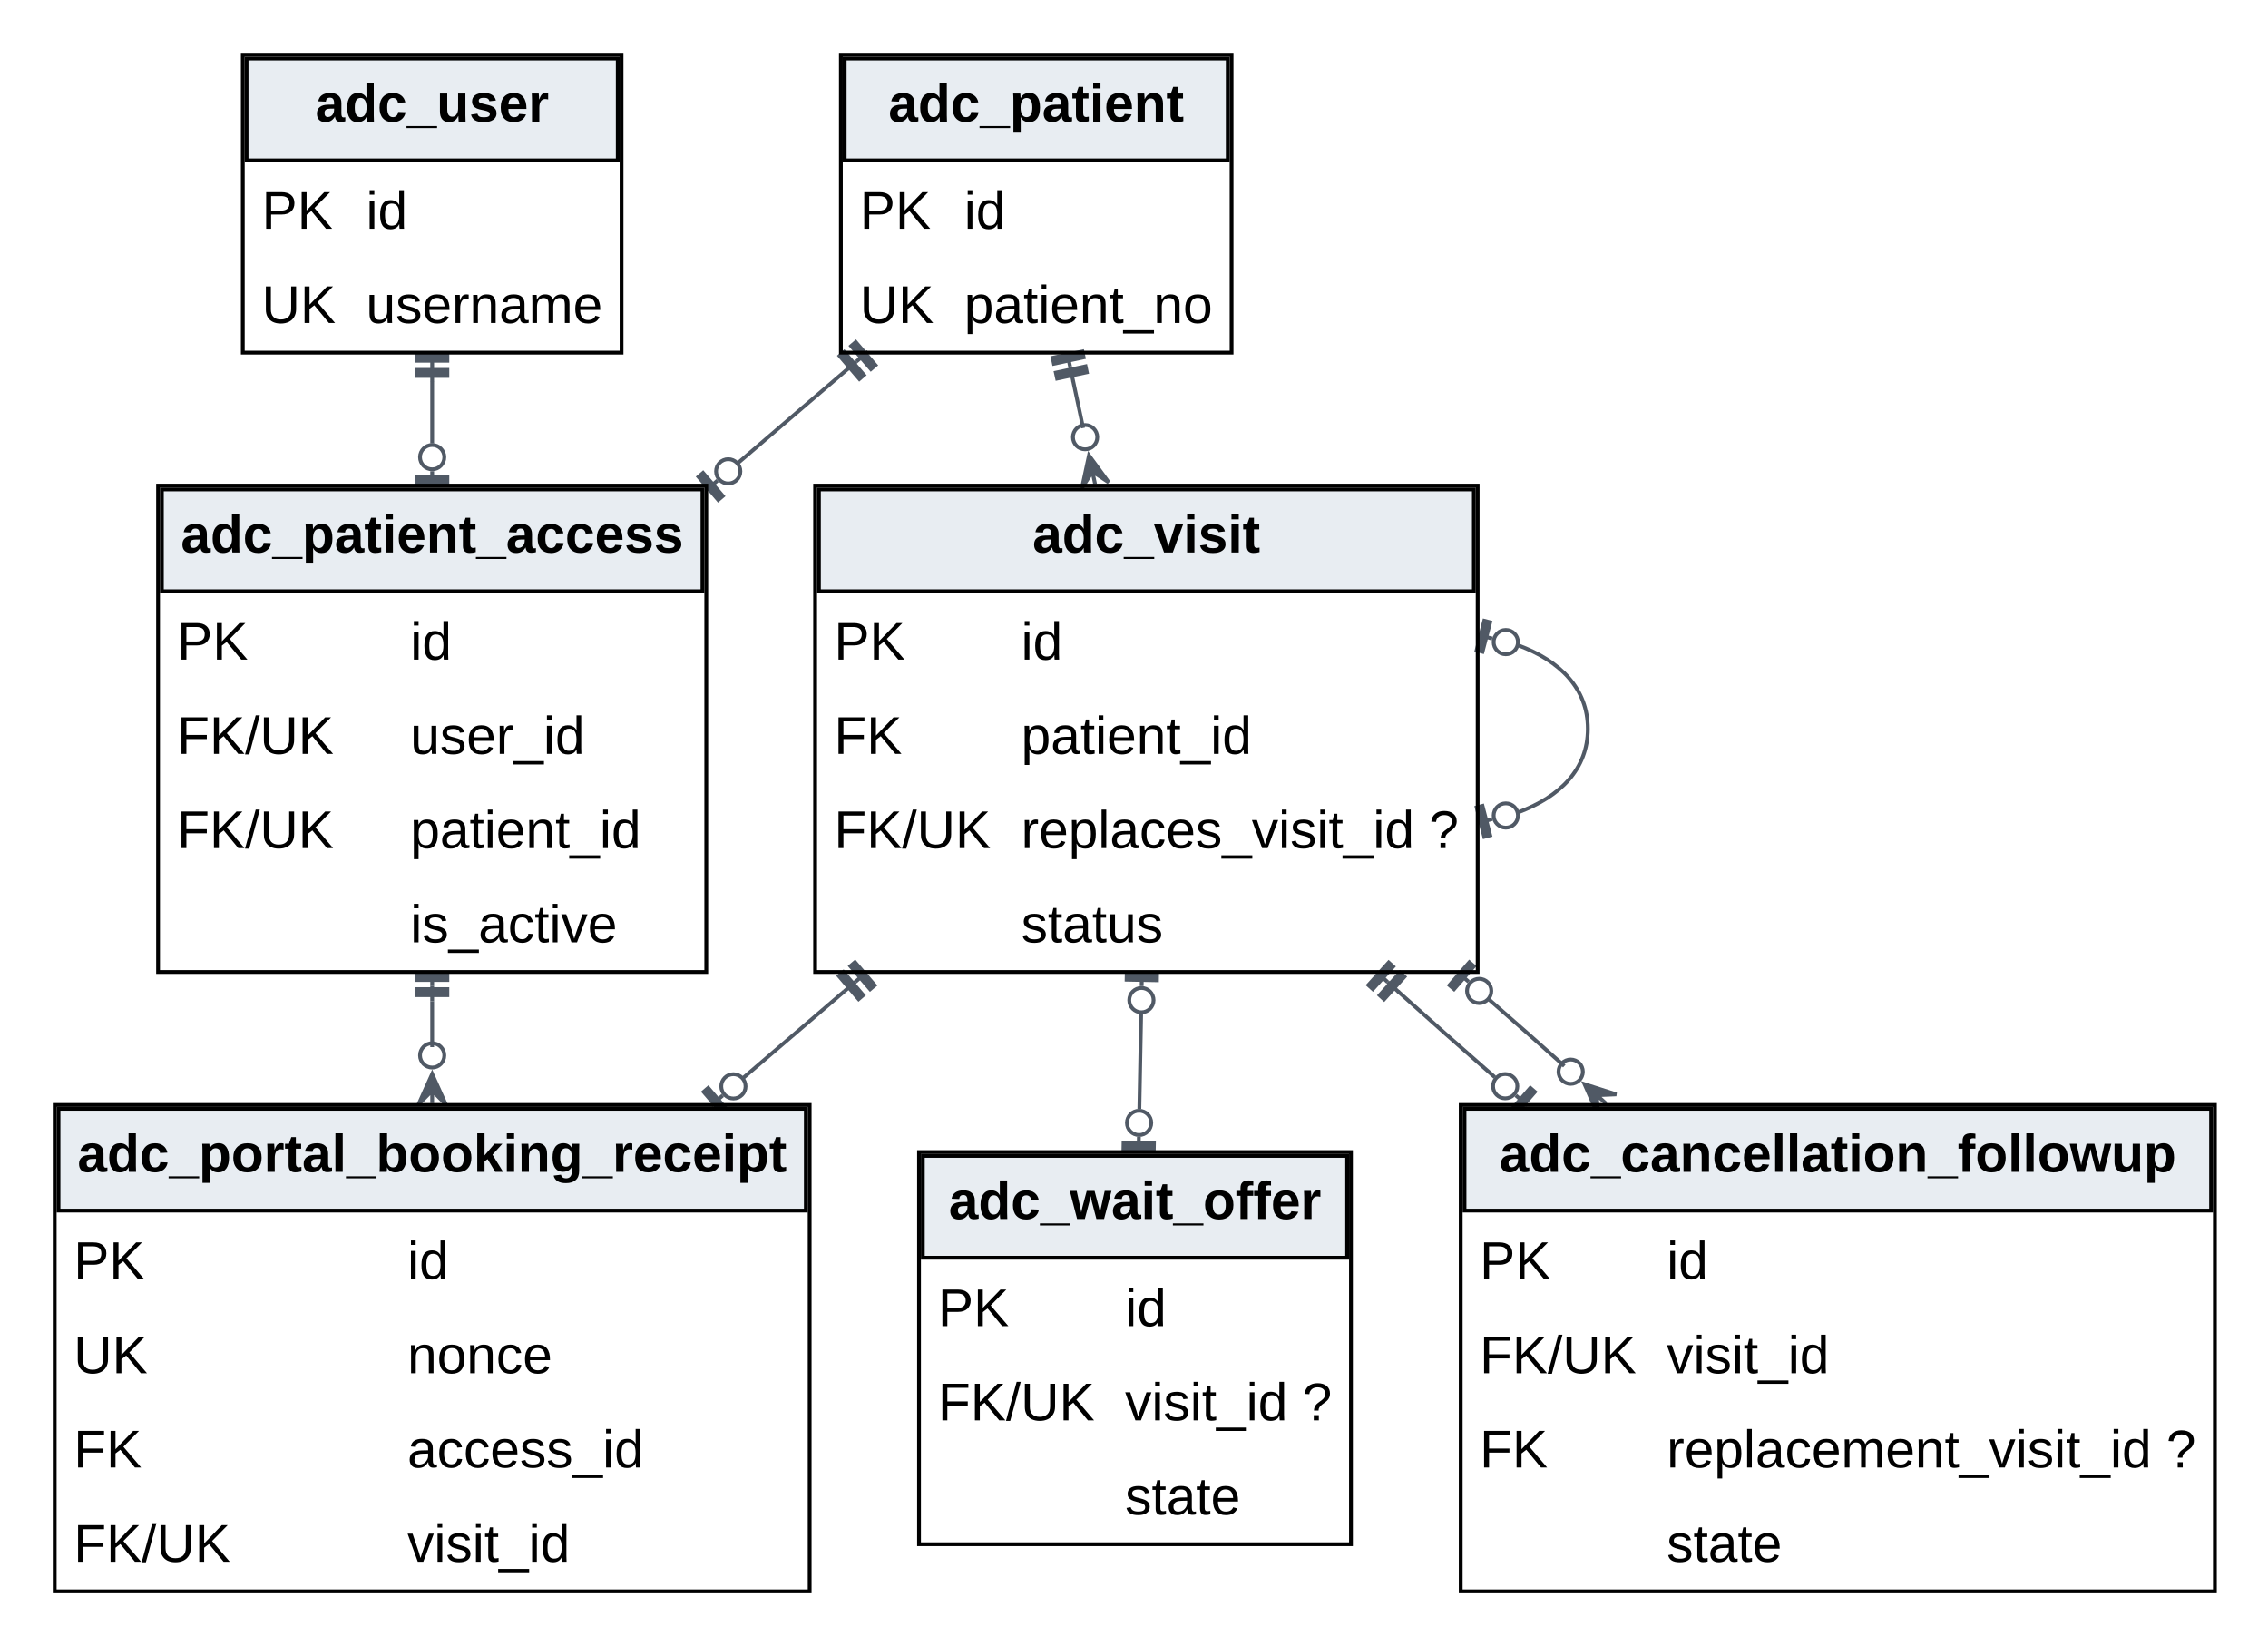
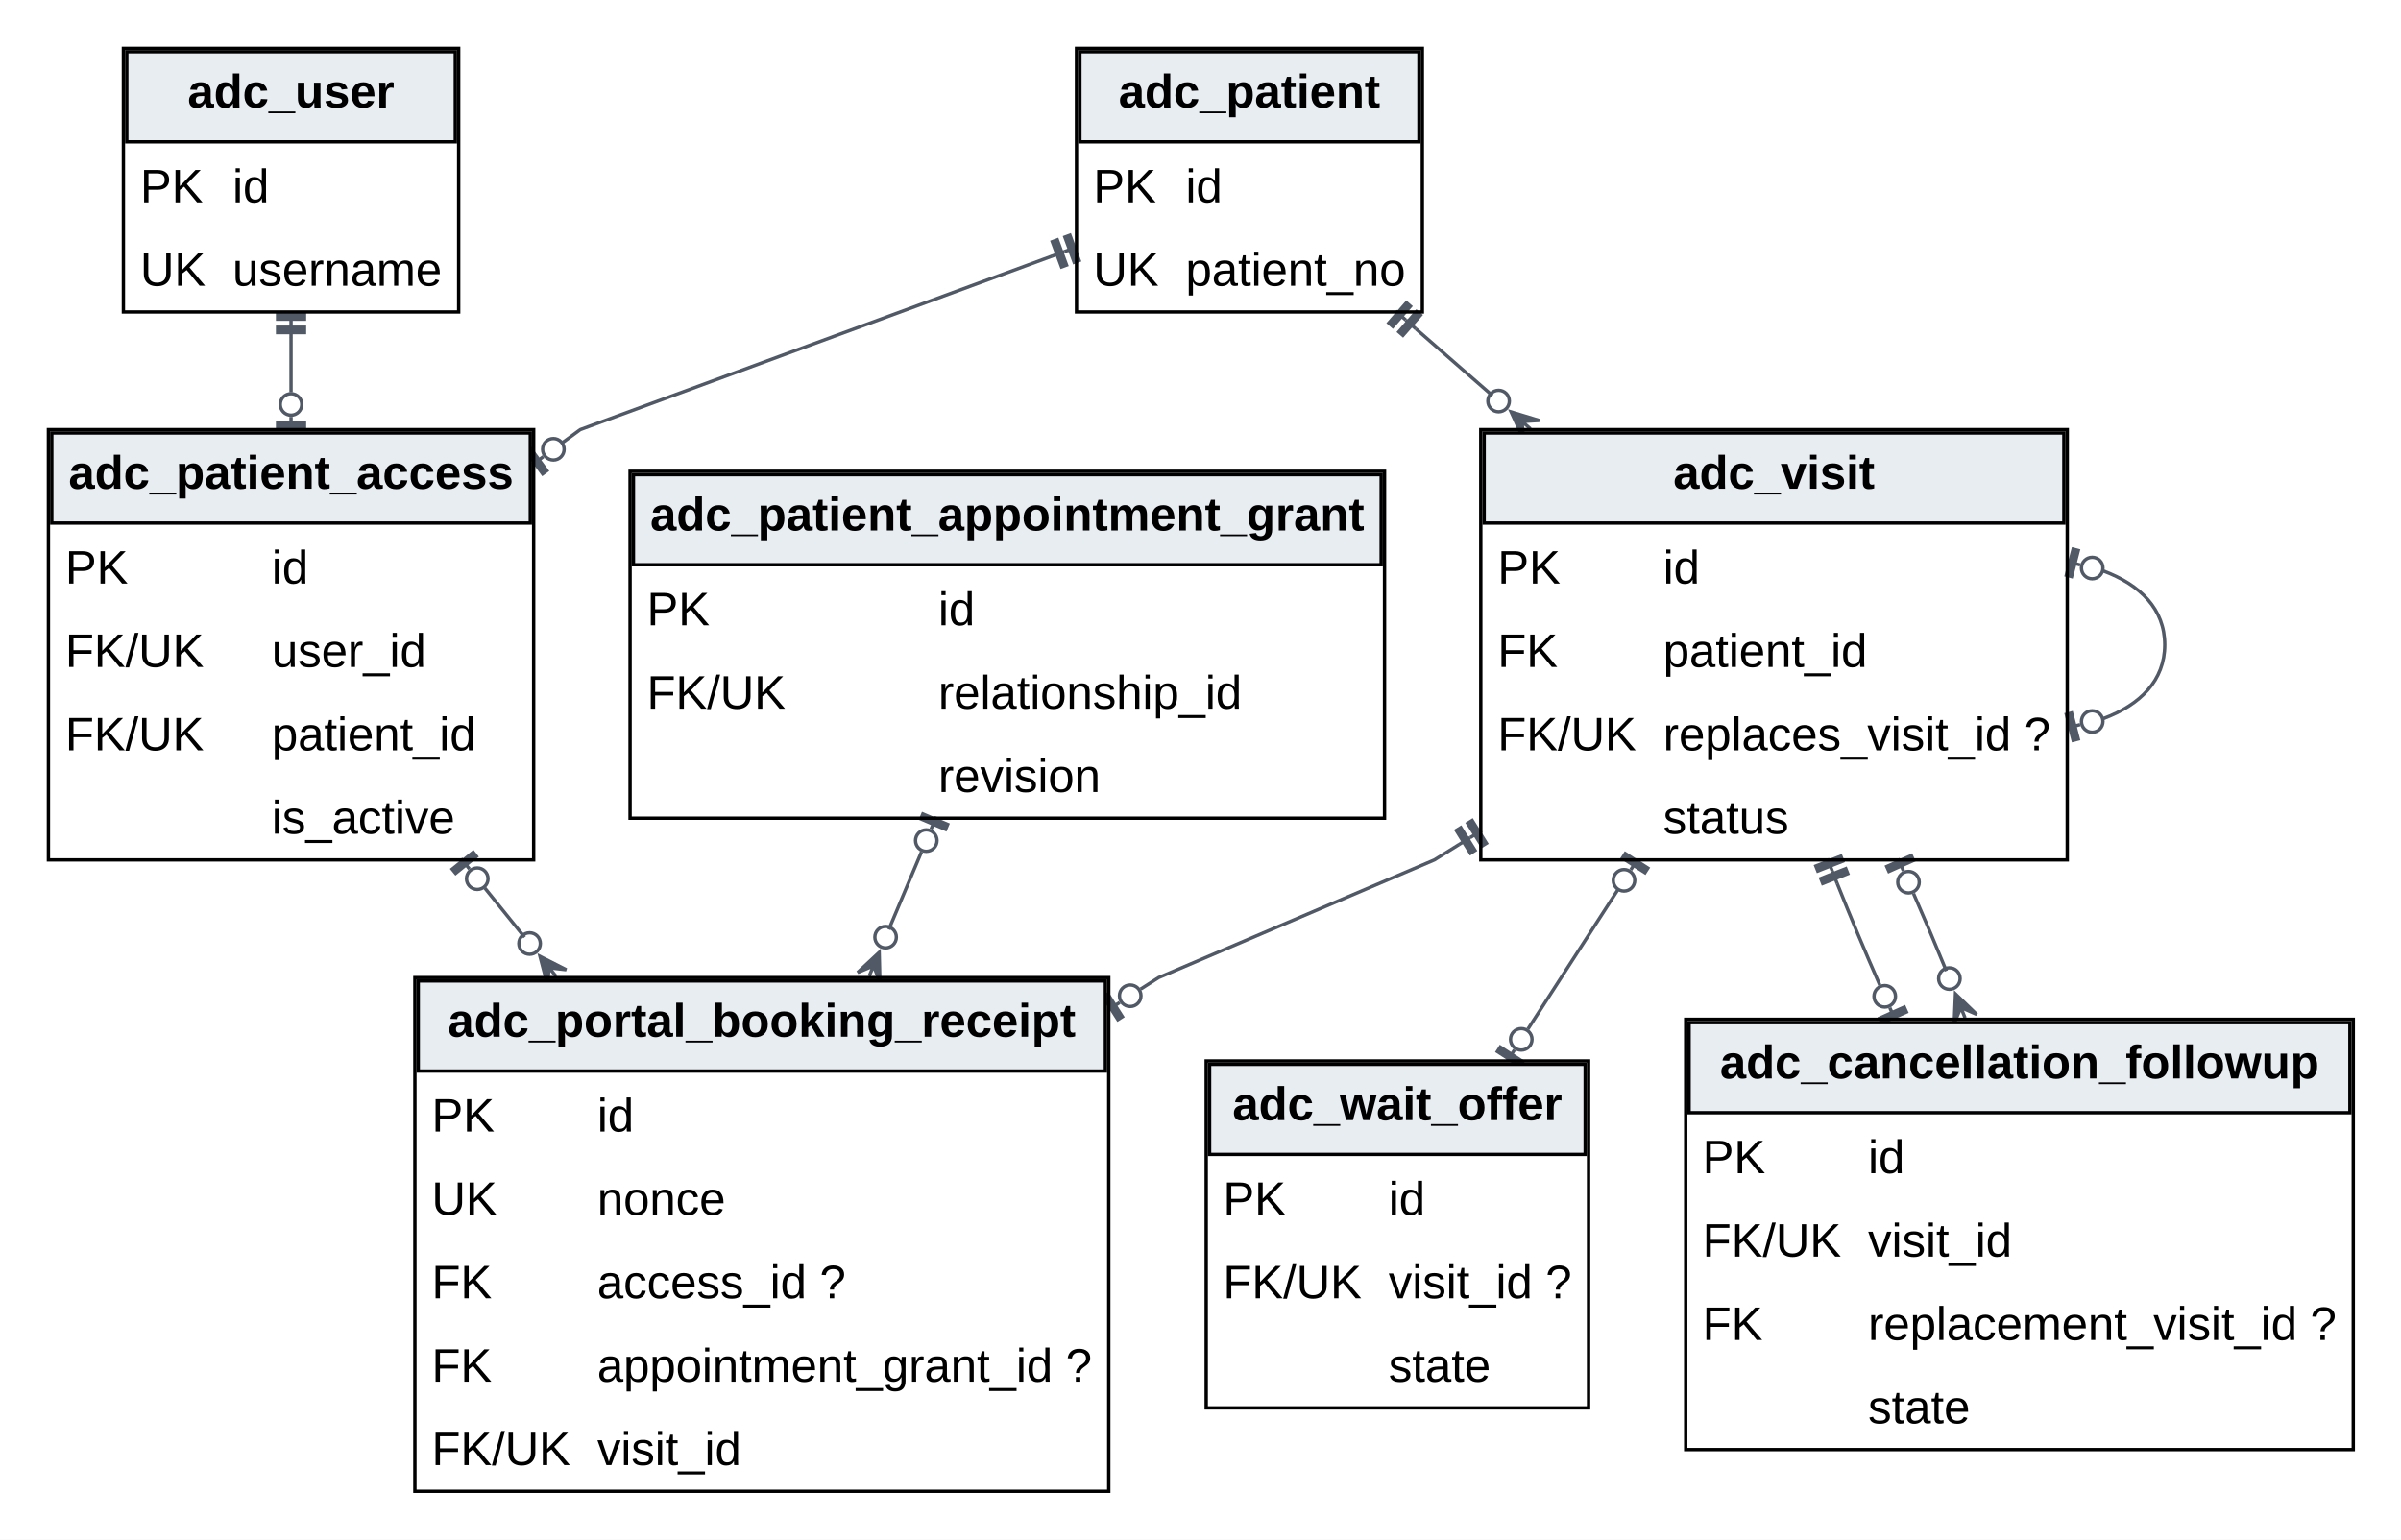
- <svg xmlns="http://www.w3.org/2000/svg" xmlns:xlink="http://www.w3.org/1999/xlink" role="img" aria-labelledby="er_portal_reschedule-title er_portal_reschedule-desc" width="597pt" height="433pt" viewBox="0.00 0.00 597.00 433.00">
-   <g id="graph0" class="graph" transform="scale(1 1) rotate(0) translate(14.4 418.8)">
-     <polygon fill="white" stroke="none" points="-14.4,14.4 -14.4,-418.8 583.02,-418.8 583.02,14.4 -14.4,14.4" />
+ <svg xmlns="http://www.w3.org/2000/svg" xmlns:xlink="http://www.w3.org/1999/xlink" role="img" aria-labelledby="er_portal_reschedule-title er_portal_reschedule-desc" width="714pt" height="458pt" viewBox="0.00 0.00 714.00 458.00">
+   <g id="graph0" class="graph" transform="scale(1 1) rotate(0) translate(14.4 443.6)">
+     <polygon fill="white" stroke="none" points="-14.4,14.4 -14.4,-443.6 699.81,-443.6 699.81,14.4 -14.4,14.4" />
    <g id="edge1" class="edge">
      <g id="a_edge1">
        <a xlink:title="adc_patient_access.user_id references adc_user.id; 0..1:1">
-           <path fill="none" stroke="#505965" d="M99.36,-318.31C99.36,-313.06 99.36,-307.61 99.36,-302.11" />
-           <polygon fill="#505965" stroke="#505965" points="103.36,-325.46 95.36,-325.46 95.36,-323.86 103.36,-323.86 103.36,-325.46" />
-           <polyline fill="none" stroke="#505965" points="99.36,-326.26 99.36,-322.26" />
-           <polygon fill="#505965" stroke="#505965" points="103.36,-321.46 95.36,-321.46 95.36,-319.86 103.36,-319.86 103.36,-321.46" />
-           <polyline fill="none" stroke="#505965" points="99.36,-322.26 99.36,-318.26" />
-           <polygon fill="#505965" stroke="#505965" points="95.36,-291.59 103.36,-291.59 103.36,-293.19 95.36,-293.19 95.36,-291.59" />
-           <polyline fill="none" stroke="#505965" points="99.36,-290.79 99.36,-294.79" />
-           <ellipse fill="none" stroke="#505965" cx="99.36" cy="-298.49" rx="3.2" ry="3.2" />
+           <path fill="none" stroke="#505965" d="M72.15,-343.11C72.15,-337.86 72.15,-332.41 72.15,-326.91" />
+           <polygon fill="#505965" stroke="#505965" points="76.15,-350.26 68.15,-350.26 68.15,-348.66 76.15,-348.66 76.15,-350.26" />
+           <polyline fill="none" stroke="#505965" points="72.15,-351.06 72.15,-347.06" />
+           <polygon fill="#505965" stroke="#505965" points="76.15,-346.26 68.15,-346.26 68.15,-344.66 76.15,-344.66 76.15,-346.26" />
+           <polyline fill="none" stroke="#505965" points="72.15,-347.06 72.15,-343.06" />
+           <polygon fill="#505965" stroke="#505965" points="68.15,-316.39 76.15,-316.39 76.15,-317.99 68.15,-317.99 68.15,-316.39" />
+           <polyline fill="none" stroke="#505965" points="72.15,-315.59 72.15,-319.59" />
+           <ellipse fill="none" stroke="#505965" cx="72.15" cy="-323.29" rx="3.2" ry="3.2" />
        </a>
      </g>
    </g>
    <g id="edge3" class="edge">
      <g id="a_edge3">
-         <a xlink:title="adc_portal_booking_receipt.access_id references adc_patient_access.id; 0..*:1">
-           <path fill="none" stroke="#505965" d="M99.36,-155.3C99.36,-151.3 99.36,-147.26 99.36,-143.23" />
-           <polygon fill="#505965" stroke="#505965" points="103.36,-162.49 95.36,-162.49 95.36,-160.89 103.36,-160.89 103.36,-162.49" />
-           <polyline fill="none" stroke="#505965" points="99.36,-163.29 99.36,-159.29" />
-           <polygon fill="#505965" stroke="#505965" points="103.36,-158.49 95.36,-158.49 95.36,-156.89 103.36,-156.89 103.36,-158.49" />
-           <polyline fill="none" stroke="#505965" points="99.36,-159.29 99.36,-155.29" />
-           <polygon fill="#505965" stroke="#505965" points="99.36,-136.14 102.96,-128.14 99.36,-131.8 99.36,-128.47 99.36,-128.47 99.36,-128.47 99.36,-131.8 95.76,-128.14 99.36,-136.14" />
-           <ellipse fill="none" stroke="#505965" cx="99.36" cy="-141.05" rx="3.2" ry="3.2" />
+         <a xlink:title="adc_portal_booking_receipt.access_id references adc_patient_access.id; 0..*:0..1">
+           <path fill="none" stroke="#505965" d="M129.77,-179.44C133.67,-174.6 137.63,-169.7 141.6,-164.79" />
+           <polygon fill="#505965" stroke="#505965" points="126.31,-190.09 120.08,-185.06 121.09,-183.82 127.31,-188.84 126.31,-190.09" />
+           <polyline fill="none" stroke="#505965" points="122.69,-188.2 125.21,-185.09" />
+           <ellipse fill="none" stroke="#505965" cx="127.53" cy="-182.21" rx="3.2" ry="3.2" />
+           <polygon fill="#505965" stroke="#505965" points="146.18,-159.11 154.01,-155.14 148.91,-155.73 151,-153.14 151,-153.14 151,-153.14 148.91,-155.73 148.41,-150.62 146.18,-159.11" />
+           <ellipse fill="none" stroke="#505965" cx="143.09" cy="-162.93" rx="3.2" ry="3.2" />
        </a>
      </g>
    </g>
    <g id="edge2" class="edge">
      <g id="a_edge2">
        <a xlink:title="adc_patient_access.patient_id references adc_patient.id; 0..1:1">
-           <path fill="none" stroke="#505965" d="M208.07,-321.13C199.07,-313.41 189.48,-305.2 179.88,-296.97" />
-           <polygon fill="#505965" stroke="#505965" points="216.06,-322.7 210.86,-328.78 209.64,-327.74 214.85,-321.66 216.06,-322.7" />
-           <polyline fill="none" stroke="#505965" points="214.07,-326.26 211.03,-323.66" />
-           <polygon fill="#505965" stroke="#505965" points="213.02,-320.1 207.82,-326.18 206.61,-325.13 211.81,-319.06 213.02,-320.1" />
-           <polyline fill="none" stroke="#505965" points="211.03,-323.66 207.99,-321.06" />
-           <polygon fill="#505965" stroke="#505965" points="169.45,-293.31 174.65,-287.23 175.87,-288.27 170.66,-294.35 169.45,-293.31" />
-           <polyline fill="none" stroke="#505965" points="171.44,-289.75 174.48,-292.35" />
-           <ellipse fill="none" stroke="#505965" cx="177.29" cy="-294.76" rx="3.2" ry="3.2" />
+           <path fill="none" stroke="#505965" d="M298.51,-367.43C239.81,-345.84 158.15,-315.8 158.15,-315.8 158.15,-315.8 156.24,-314.4 152.99,-312.02" />
+           <polygon fill="#505965" stroke="#505965" points="306.53,-366.12 303.77,-373.63 302.27,-373.07 305.03,-365.57 306.53,-366.12" />
+           <polyline fill="none" stroke="#505965" points="305.9,-370.15 302.15,-368.77" />
+           <polygon fill="#505965" stroke="#505965" points="302.78,-364.74 300.02,-372.25 298.52,-371.69 301.28,-364.19 302.78,-364.74" />
+           <polyline fill="none" stroke="#505965" points="302.15,-368.77 298.4,-367.39" />
+           <polygon fill="#505965" stroke="#505965" points="142.23,-309.1 146.96,-302.64 148.25,-303.59 143.52,-310.04 142.23,-309.1" />
+           <polyline fill="none" stroke="#505965" points="143.95,-305.4 147.18,-307.76" />
+           <ellipse fill="none" stroke="#505965" cx="150.16" cy="-309.95" rx="3.2" ry="3.2" />
+         </a>
+       </g>
+     </g>
+     <g id="edge6" class="edge">
+       <g id="a_edge6">
+         <a xlink:title="adc_visit.patient_id references adc_patient.id; 0..*:1">
+           <path fill="none" stroke="#505965" d="M406.63,-345.8C413.94,-339.42 421.64,-332.7 429.42,-325.91" />
+           <polygon fill="#505965" stroke="#505965" points="403.84,-353.55 398.58,-347.52 399.78,-346.47 405.04,-352.5 403.84,-353.55" />
+           <polyline fill="none" stroke="#505965" points="400.61,-351.06 403.62,-348.43" />
+           <polygon fill="#505965" stroke="#505965" points="406.85,-350.92 401.59,-344.89 402.8,-343.84 408.06,-349.86 406.85,-350.92" />
+           <polyline fill="none" stroke="#505965" points="403.62,-348.43 406.63,-345.8" />
+           <polygon fill="#505965" stroke="#505965" points="434.96,-321.07 443.35,-318.52 438.22,-318.22 440.73,-316.03 440.73,-316.03 440.73,-316.03 438.22,-318.22 438.62,-313.09 434.96,-321.07" />
+           <ellipse fill="none" stroke="#505965" cx="431.25" cy="-324.3" rx="3.2" ry="3.2" />
+         </a>
+       </g>
+     </g>
+     <g id="edge4" class="edge">
+       <g id="a_edge4">
+         <a xlink:title="adc_portal_booking_receipt.appointment_grant_id references adc_patient_appointment_grant.id; 0..*:0..1">
+           <path fill="none" stroke="#505965" d="M259.64,-190.2C256.49,-182.71 253.21,-174.93 249.92,-167.12" />
+           <polygon fill="#505965" stroke="#505965" points="267.41,-198.36 260.04,-201.46 259.42,-199.99 266.79,-196.88 267.41,-198.36" />
+           <polyline fill="none" stroke="#505965" points="264.04,-200.65 262.48,-196.96" />
+           <ellipse fill="none" stroke="#505965" cx="261.05" cy="-193.55" rx="3.2" ry="3.2" />
+           <polygon fill="#505965" stroke="#505965" points="247.05,-160.29 247.26,-151.52 245.37,-156.3 244.07,-153.23 244.07,-153.23 244.07,-153.23 245.37,-156.3 240.63,-154.31 247.05,-160.29" />
+           <ellipse fill="none" stroke="#505965" cx="248.96" cy="-164.82" rx="3.2" ry="3.2" />
        </a>
      </g>
    </g>
    <g id="edge5" class="edge">
      <g id="a_edge5">
-         <a xlink:title="adc_visit.patient_id references adc_patient.id; 0..*:1">
-           <path fill="none" stroke="#505965" d="M268.07,-318.59C268.93,-314.54 269.82,-310.38 270.72,-306.16" />
-           <polygon fill="#505965" stroke="#505965" points="270.52,-326.31 262.69,-324.65 263.02,-323.08 270.85,-324.75 270.52,-326.31" />
-           <polyline fill="none" stroke="#505965" points="266.44,-326.26 267.27,-322.35" />
-           <polygon fill="#505965" stroke="#505965" points="271.35,-322.4 263.52,-320.73 263.86,-319.17 271.68,-320.83 271.35,-322.4" />
-           <polyline fill="none" stroke="#505965" points="267.27,-322.35 268.1,-318.44" />
-           <polygon fill="#505965" stroke="#505965" points="272.25,-298.94 277.44,-291.86 273.16,-294.7 273.85,-291.44 273.85,-291.44 273.85,-291.44 273.16,-294.7 270.4,-290.36 272.25,-298.94" />
-           <ellipse fill="none" stroke="#505965" cx="271.23" cy="-303.75" rx="3.2" ry="3.2" />
-         </a>
-       </g>
-     </g>
-     <g id="edge4" class="edge">
-       <g id="a_edge4">
        <a xlink:title="adc_portal_booking_receipt.visit_id references adc_visit.id; 0..1:1">
-           <path fill="none" stroke="#505965" d="M207.82,-157.89C199.02,-150.35 190.04,-142.66 181.21,-135.1" />
-           <polygon fill="#505965" stroke="#505965" points="215.86,-159.5 210.66,-165.58 209.44,-164.54 214.64,-158.46 215.86,-159.5" />
-           <polyline fill="none" stroke="#505965" points="213.86,-163.06 210.83,-160.46" />
-           <polygon fill="#505965" stroke="#505965" points="212.82,-156.9 207.62,-162.98 206.4,-161.94 211.61,-155.86 212.82,-156.9" />
-           <polyline fill="none" stroke="#505965" points="210.83,-160.46 207.79,-157.86" />
-           <polygon fill="#505965" stroke="#505965" points="170.81,-131.45 176.01,-125.38 177.23,-126.42 172.02,-132.49 170.81,-131.45" />
-           <polyline fill="none" stroke="#505965" points="172.8,-127.89 175.84,-130.5" />
-           <ellipse fill="none" stroke="#505965" cx="178.65" cy="-132.9" rx="3.2" ry="3.2" />
-         </a>
-       </g>
-     </g>
-     <g id="edge6" class="edge">
-       <g id="a_edge6">
-         <a xlink:title="adc_visit.replaces_visit_id references adc_visit.id; 0..1:0..1">
-           <path fill="none" stroke="#505965" d="M385.22,-248.98C396.34,-244.87 403.56,-237.54 403.56,-227 403.56,-216.46 396.34,-209.13 385.22,-205.02" />
-           <polygon fill="#505965" stroke="#505965" points="376.3,-255.43 374.29,-247.69 375.84,-247.28 377.85,-255.03 376.3,-255.43" />
-           <polyline fill="none" stroke="#505965" points="374.52,-251.76 378.39,-250.75" />
-           <ellipse fill="none" stroke="#505965" cx="381.97" cy="-249.82" rx="3.2" ry="3.2" />
-           <polygon fill="#505965" stroke="#505965" points="374.29,-206.31 376.3,-198.57 377.85,-198.97 375.84,-206.72 374.29,-206.31" />
-           <polyline fill="none" stroke="#505965" points="374.52,-202.24 378.39,-203.25" />
-           <ellipse fill="none" stroke="#505965" cx="381.97" cy="-204.18" rx="3.2" ry="3.2" />
+           <path fill="none" stroke="#505965" d="M419.48,-192.37C414.89,-189.51 412.15,-187.8 412.15,-187.8 412.15,-187.8 330.15,-152.8 330.15,-152.8 330.15,-152.8 328.2,-151.55 324.79,-149.37" />
+           <polygon fill="#505965" stroke="#505965" points="427.63,-192.74 423.4,-199.53 422.04,-198.68 426.28,-191.9 427.63,-192.74" />
+           <polyline fill="none" stroke="#505965" points="426.19,-196.56 422.8,-194.44" />
+           <polygon fill="#505965" stroke="#505965" points="424.24,-190.63 420.01,-197.41 418.65,-196.57 422.88,-189.78 424.24,-190.63" />
+           <polyline fill="none" stroke="#505965" points="422.8,-194.44 419.41,-192.33" />
+           <polygon fill="#505965" stroke="#505965" points="313.73,-147.05 318.03,-140.31 319.38,-141.17 315.08,-147.91 313.73,-147.05" />
+           <polyline fill="none" stroke="#505965" points="315.21,-143.25 318.58,-145.4" />
+           <ellipse fill="none" stroke="#505965" cx="321.7" cy="-147.4" rx="3.2" ry="3.2" />
        </a>
      </g>
    </g>
    <g id="edge7" class="edge">
      <g id="a_edge7">
-         <a xlink:title="adc_wait_offer.visit_id references adc_visit.id; 0..1:0..1">
-           <path fill="none" stroke="#505965" d="M285.98,-152.05C285.82,-143.67 285.67,-135.19 285.51,-126.98" />
-           <polygon fill="#505965" stroke="#505965" points="290.17,-162.42 282.18,-162.57 282.15,-160.97 290.14,-160.82 290.17,-162.42" />
-           <polyline fill="none" stroke="#505965" points="286.19,-163.29 286.12,-159.29" />
-           <ellipse fill="none" stroke="#505965" cx="286.05" cy="-155.59" rx="3.2" ry="3.2" />
-           <polygon fill="#505965" stroke="#505965" points="281.32,-116.47 289.32,-116.32 289.35,-117.92 281.35,-118.07 281.32,-116.47" />
-           <polyline fill="none" stroke="#505965" points="285.3,-115.59 285.38,-119.59" />
-           <ellipse fill="none" stroke="#505965" cx="285.44" cy="-123.29" rx="3.2" ry="3.2" />
+         <a xlink:title="adc_visit.replaces_visit_id references adc_visit.id; 0..1:0..1">
+           <path fill="none" stroke="#505965" d="M611.01,-273.78C622.14,-269.67 629.35,-262.34 629.35,-251.8 629.35,-241.26 622.14,-233.93 611.01,-229.82" />
+           <polygon fill="#505965" stroke="#505965" points="602.09,-280.23 600.08,-272.49 601.63,-272.08 603.64,-279.83 602.09,-280.23" />
+           <polyline fill="none" stroke="#505965" points="600.31,-276.56 604.18,-275.55" />
+           <ellipse fill="none" stroke="#505965" cx="607.77" cy="-274.62" rx="3.2" ry="3.2" />
+           <polygon fill="#505965" stroke="#505965" points="600.08,-231.11 602.09,-223.37 603.64,-223.77 601.63,-231.52 600.08,-231.11" />
+           <polyline fill="none" stroke="#505965" points="600.31,-227.04 604.18,-228.05" />
+           <ellipse fill="none" stroke="#505965" cx="607.77" cy="-228.98" rx="3.2" ry="3.2" />
        </a>
      </g>
    </g>
    <g id="edge8" class="edge">
      <g id="a_edge8">
-         <a xlink:title="adc_cancellation_followup.visit_id references adc_visit.id; 0..1:1">
-           <path fill="none" stroke="#505965" d="M353.6,-157.89C361.89,-150.43 370.48,-142.82 379.05,-135.33" />
-           <polygon fill="#505965" stroke="#505965" points="351.14,-165.49 345.78,-159.56 346.97,-158.48 352.33,-164.42 351.14,-165.49" />
-           <polyline fill="none" stroke="#505965" points="347.86,-163.06 350.83,-160.38" />
-           <polygon fill="#505965" stroke="#505965" points="354.11,-162.81 348.75,-156.88 349.93,-155.8 355.3,-161.74 354.11,-162.81" />
-           <polyline fill="none" stroke="#505965" points="350.83,-160.38 353.8,-157.7" />
-           <polygon fill="#505965" stroke="#505965" points="384.39,-125.4 389.64,-131.44 388.43,-132.49 383.18,-126.45 384.39,-125.4" />
-           <polyline fill="none" stroke="#505965" points="387.62,-127.89 384.6,-130.52" />
-           <ellipse fill="none" stroke="#505965" cx="381.81" cy="-132.94" rx="3.2" ry="3.2" />
+         <a xlink:title="adc_wait_offer.visit_id references adc_visit.id; 0..1:0..1">
+           <path fill="none" stroke="#505965" d="M466.65,-178.81C457.77,-165.06 448.56,-150.81 439.96,-137.48" />
+           <polygon fill="#505965" stroke="#505965" points="475.64,-185.36 468.92,-189.7 468.05,-188.35 474.77,-184.01 475.64,-185.36" />
+           <polyline fill="none" stroke="#505965" points="472.72,-188.2 470.55,-184.84" />
+           <ellipse fill="none" stroke="#505965" cx="468.54" cy="-181.73" rx="3.2" ry="3.2" />
+           <polygon fill="#505965" stroke="#505965" points="430.88,-130.8 437.6,-126.46 438.47,-127.81 431.75,-132.15 430.88,-130.8" />
+           <polyline fill="none" stroke="#505965" points="433.81,-127.96 435.98,-131.32" />
+           <ellipse fill="none" stroke="#505965" cx="437.99" cy="-134.43" rx="3.2" ry="3.2" />
        </a>
      </g>
    </g>
    <g id="edge9" class="edge">
      <g id="a_edge9">
+         <a xlink:title="adc_cancellation_followup.visit_id references adc_visit.id; 0..1:1">
+           <path fill="none" stroke="#505965" d="M531.93,-180.8C535.9,-170.84 540.21,-160.56 544.61,-150.54" />
+           <polygon fill="#505965" stroke="#505965" points="533.03,-188.92 525.58,-185.99 526.17,-184.5 533.61,-187.43 533.03,-188.92" />
+           <polyline fill="none" stroke="#505965" points="529.01,-188.2 530.48,-184.48" />
+           <polygon fill="#505965" stroke="#505965" points="534.49,-185.2 527.05,-182.27 527.64,-180.78 535.08,-183.71 534.49,-185.2" />
+           <polyline fill="none" stroke="#505965" points="530.48,-184.48 531.94,-180.76" />
+           <polygon fill="#505965" stroke="#505965" points="545.23,-139.3 552.54,-142.56 551.89,-144.02 544.58,-140.76 545.23,-139.3" />
+           <polyline fill="none" stroke="#505965" points="549.21,-140.2 547.58,-143.85" />
+           <ellipse fill="none" stroke="#505965" cx="546.08" cy="-147.23" rx="3.2" ry="3.2" />
+         </a>
+       </g>
+     </g>
+     <g id="edge10" class="edge">
+       <g id="a_edge10">
        <a xlink:title="adc_cancellation_followup.replacement_visit_id references adc_visit.id; 0..*:0..1">
-           <path fill="none" stroke="#505965" d="M377.63,-155.69C384.26,-149.91 390.89,-144.06 397.38,-138.26" />
-           <polygon fill="#505965" stroke="#505965" points="372.37,-165.56 367.13,-159.52 368.34,-158.47 373.58,-164.51 372.37,-165.56" />
-           <polyline fill="none" stroke="#505965" points="369.15,-163.06 372.17,-160.44" />
-           <ellipse fill="none" stroke="#505965" cx="374.96" cy="-158.01" rx="3.2" ry="3.2" />
-           <polygon fill="#505965" stroke="#505965" points="402.7,-133.47 411.06,-130.79 405.93,-130.57 408.4,-128.34 408.4,-128.34 408.4,-128.34 405.93,-130.57 406.24,-125.44 402.7,-133.47" />
-           <ellipse fill="none" stroke="#505965" cx="399.05" cy="-136.76" rx="3.2" ry="3.2" />
+           <path fill="none" stroke="#505965" d="M554.63,-177.81C557.98,-170.19 561.27,-162.42 564.4,-154.76" />
+           <polygon fill="#505965" stroke="#505965" points="553.98,-189.1 546.67,-185.84 547.32,-184.38 554.63,-187.64 553.98,-189.1" />
+           <polyline fill="none" stroke="#505965" points="550,-188.2 551.63,-184.55" />
+           <ellipse fill="none" stroke="#505965" cx="553.14" cy="-181.17" rx="3.2" ry="3.2" />
+           <polygon fill="#505965" stroke="#505965" points="567.12,-147.94 573.43,-141.85 568.73,-143.92 569.96,-140.82 569.96,-140.82 569.96,-140.82 568.73,-143.92 566.74,-139.18 567.12,-147.94" />
+           <ellipse fill="none" stroke="#505965" cx="565.3" cy="-152.51" rx="3.2" ry="3.2" />
        </a>
      </g>
    </g>
    <g id="node1" class="node">
-       <polygon fill="#e8edf2" stroke="none" points="50.51,-376.6 50.51,-403.4 148.21,-403.4 148.21,-376.6 50.51,-376.6" />
-       <polygon fill="none" stroke="black" points="50.51,-376.6 50.51,-403.4 148.21,-403.4 148.21,-376.6 50.51,-376.6" />
-       <text xml:space="preserve" text-anchor="start" x="68.62" y="-386.8" font-family="Arial" font-weight="bold" font-size="14.00">adc_user</text>
-       <text xml:space="preserve" text-anchor="start" x="54.51" y="-358.6" font-family="Arial" font-size="14.00">PK</text>
-       <text xml:space="preserve" text-anchor="start" x="81.96" y="-358.6" font-family="Arial" font-size="14.00">id</text>
-       <text xml:space="preserve" text-anchor="start" x="54.51" y="-333.8" font-family="Arial" font-size="14.00">UK</text>
-       <text xml:space="preserve" text-anchor="start" x="81.96" y="-333.8" font-family="Arial" font-size="14.00">username</text>
-       <polygon fill="none" stroke="black" points="49.51,-326 49.51,-404.4 149.21,-404.4 149.21,-326 49.51,-326" />
+       <polygon fill="#e8edf2" stroke="none" points="23.3,-401.4 23.3,-428.2 121,-428.2 121,-401.4 23.3,-401.4" />
+       <polygon fill="none" stroke="black" points="23.3,-401.4 23.3,-428.2 121,-428.2 121,-401.4 23.3,-401.4" />
+       <text xml:space="preserve" text-anchor="start" x="41.41" y="-411.6" font-family="Arial" font-weight="bold" font-size="14.00">adc_user</text>
+       <text xml:space="preserve" text-anchor="start" x="27.3" y="-383.4" font-family="Arial" font-size="14.00">PK</text>
+       <text xml:space="preserve" text-anchor="start" x="54.75" y="-383.4" font-family="Arial" font-size="14.00">id</text>
+       <text xml:space="preserve" text-anchor="start" x="27.3" y="-358.6" font-family="Arial" font-size="14.00">UK</text>
+       <text xml:space="preserve" text-anchor="start" x="54.75" y="-358.6" font-family="Arial" font-size="14.00">username</text>
+       <polygon fill="none" stroke="black" points="22.3,-350.8 22.3,-429.2 122,-429.2 122,-350.8 22.3,-350.8" />
    </g>
    <g id="node2" class="node">
-       <polygon fill="#e8edf2" stroke="none" points="28.21,-263.2 28.21,-290 170.51,-290 170.51,-263.2 28.21,-263.2" />
-       <polygon fill="none" stroke="black" points="28.21,-263.2 28.21,-290 170.51,-290 170.51,-263.2 28.21,-263.2" />
-       <text xml:space="preserve" text-anchor="start" x="33.21" y="-273.4" font-family="Arial" font-weight="bold" font-size="14.00">adc_patient_access</text>
-       <text xml:space="preserve" text-anchor="start" x="32.21" y="-245.2" font-family="Arial" font-size="14.00">PK</text>
-       <text xml:space="preserve" text-anchor="start" x="93.61" y="-245.2" font-family="Arial" font-size="14.00">id</text>
-       <text xml:space="preserve" text-anchor="start" x="32.21" y="-220.4" font-family="Arial" font-size="14.00">FK/UK</text>
-       <text xml:space="preserve" text-anchor="start" x="93.61" y="-220.4" font-family="Arial" font-size="14.00">user_id</text>
-       <text xml:space="preserve" text-anchor="start" x="32.21" y="-195.6" font-family="Arial" font-size="14.00">FK/UK</text>
-       <text xml:space="preserve" text-anchor="start" x="93.61" y="-195.6" font-family="Arial" font-size="14.00">patient_id</text>
-       <text xml:space="preserve" text-anchor="start" x="93.61" y="-170.8" font-family="Arial" font-size="14.00">is_active</text>
-       <polygon fill="none" stroke="black" points="27.21,-163 27.21,-291 171.51,-291 171.51,-163 27.21,-163" />
+       <polygon fill="#e8edf2" stroke="none" points="1,-288 1,-314.8 143.3,-314.8 143.3,-288 1,-288" />
+       <polygon fill="none" stroke="black" points="1,-288 1,-314.8 143.3,-314.8 143.3,-288 1,-288" />
+       <text xml:space="preserve" text-anchor="start" x="6" y="-298.2" font-family="Arial" font-weight="bold" font-size="14.00">adc_patient_access</text>
+       <text xml:space="preserve" text-anchor="start" x="5" y="-270" font-family="Arial" font-size="14.00">PK</text>
+       <text xml:space="preserve" text-anchor="start" x="66.41" y="-270" font-family="Arial" font-size="14.00">id</text>
+       <text xml:space="preserve" text-anchor="start" x="5" y="-245.2" font-family="Arial" font-size="14.00">FK/UK</text>
+       <text xml:space="preserve" text-anchor="start" x="66.41" y="-245.2" font-family="Arial" font-size="14.00">user_id</text>
+       <text xml:space="preserve" text-anchor="start" x="5" y="-220.4" font-family="Arial" font-size="14.00">FK/UK</text>
+       <text xml:space="preserve" text-anchor="start" x="66.41" y="-220.4" font-family="Arial" font-size="14.00">patient_id</text>
+       <text xml:space="preserve" text-anchor="start" x="66.41" y="-195.6" font-family="Arial" font-size="14.00">is_active</text>
+       <polygon fill="none" stroke="black" points="0,-187.8 0,-315.8 144.3,-315.8 144.3,-187.8 0,-187.8" />
    </g>
    <g id="node3" class="node">
-       <polygon fill="#e8edf2" stroke="none" points="207.94,-376.6 207.94,-403.4 308.78,-403.4 308.78,-376.6 207.94,-376.6" />
-       <polygon fill="none" stroke="black" points="207.94,-376.6 207.94,-403.4 308.78,-403.4 308.78,-376.6 207.94,-376.6" />
-       <text xml:space="preserve" text-anchor="start" x="219.46" y="-386.8" font-family="Arial" font-weight="bold" font-size="14.00">adc_patient</text>
-       <text xml:space="preserve" text-anchor="start" x="211.94" y="-358.6" font-family="Arial" font-size="14.00">PK</text>
-       <text xml:space="preserve" text-anchor="start" x="239.39" y="-358.6" font-family="Arial" font-size="14.00">id</text>
-       <text xml:space="preserve" text-anchor="start" x="211.94" y="-333.8" font-family="Arial" font-size="14.00">UK</text>
-       <text xml:space="preserve" text-anchor="start" x="239.39" y="-333.8" font-family="Arial" font-size="14.00">patient_no</text>
-       <polygon fill="none" stroke="black" points="206.94,-326 206.94,-404.4 309.78,-404.4 309.78,-326 206.94,-326" />
+       <polygon fill="#e8edf2" stroke="none" points="306.73,-401.4 306.73,-428.2 407.57,-428.2 407.57,-401.4 306.73,-401.4" />
+       <polygon fill="none" stroke="black" points="306.73,-401.4 306.73,-428.2 407.57,-428.2 407.57,-401.4 306.73,-401.4" />
+       <text xml:space="preserve" text-anchor="start" x="318.25" y="-411.6" font-family="Arial" font-weight="bold" font-size="14.00">adc_patient</text>
+       <text xml:space="preserve" text-anchor="start" x="310.73" y="-383.4" font-family="Arial" font-size="14.00">PK</text>
+       <text xml:space="preserve" text-anchor="start" x="338.18" y="-383.4" font-family="Arial" font-size="14.00">id</text>
+       <text xml:space="preserve" text-anchor="start" x="310.73" y="-358.6" font-family="Arial" font-size="14.00">UK</text>
+       <text xml:space="preserve" text-anchor="start" x="338.18" y="-358.6" font-family="Arial" font-size="14.00">patient_no</text>
+       <polygon fill="none" stroke="black" points="305.73,-350.8 305.73,-429.2 408.57,-429.2 408.57,-350.8 305.73,-350.8" />
    </g>
    <g id="node4" class="node">
-       <polygon fill="#e8edf2" stroke="none" points="1,-100.2 1,-127 197.72,-127 197.72,-100.2 1,-100.2" />
-       <polygon fill="none" stroke="black" points="1,-100.2 1,-127 197.72,-127 197.72,-100.2 1,-100.2" />
-       <text xml:space="preserve" text-anchor="start" x="6" y="-110.4" font-family="Arial" font-weight="bold" font-size="14.00">adc_portal_booking_receipt</text>
-       <text xml:space="preserve" text-anchor="start" x="5" y="-82.2" font-family="Arial" font-size="14.00">PK</text>
-       <text xml:space="preserve" text-anchor="start" x="92.84" y="-82.2" font-family="Arial" font-size="14.00">id</text>
-       <text xml:space="preserve" text-anchor="start" x="5" y="-57.4" font-family="Arial" font-size="14.00">UK</text>
-       <text xml:space="preserve" text-anchor="start" x="92.84" y="-57.4" font-family="Arial" font-size="14.00">nonce</text>
-       <text xml:space="preserve" text-anchor="start" x="5" y="-32.6" font-family="Arial" font-size="14.00">FK</text>
-       <text xml:space="preserve" text-anchor="start" x="92.84" y="-32.6" font-family="Arial" font-size="14.00">access_id</text>
-       <text xml:space="preserve" text-anchor="start" x="5" y="-7.8" font-family="Arial" font-size="14.00">FK/UK</text>
-       <text xml:space="preserve" text-anchor="start" x="92.84" y="-7.8" font-family="Arial" font-size="14.00">visit_id</text>
-       <polygon fill="none" stroke="black" points="0,0 0,-128 198.72,-128 198.72,0 0,0" />
+       <polygon fill="#e8edf2" stroke="none" points="109.98,-125 109.98,-151.8 314.32,-151.8 314.32,-125 109.98,-125" />
+       <polygon fill="none" stroke="black" points="109.98,-125 109.98,-151.8 314.32,-151.8 314.32,-125 109.98,-125" />
+       <text xml:space="preserve" text-anchor="start" x="118.79" y="-135.2" font-family="Arial" font-weight="bold" font-size="14.00">adc_portal_booking_receipt</text>
+       <text xml:space="preserve" text-anchor="start" x="113.98" y="-107" font-family="Arial" font-size="14.00">PK</text>
+       <text xml:space="preserve" text-anchor="start" x="163.21" y="-107" font-family="Arial" font-size="14.00">id</text>
+       <text xml:space="preserve" text-anchor="start" x="113.98" y="-82.2" font-family="Arial" font-size="14.00">UK</text>
+       <text xml:space="preserve" text-anchor="start" x="163.21" y="-82.2" font-family="Arial" font-size="14.00">nonce</text>
+       <text xml:space="preserve" text-anchor="start" x="113.98" y="-57.4" font-family="Arial" font-size="14.00">FK</text>
+       <text xml:space="preserve" text-anchor="start" x="163.21" y="-57.4" font-family="Arial" font-size="14.00">access_id ?</text>
+       <text xml:space="preserve" text-anchor="start" x="113.98" y="-32.6" font-family="Arial" font-size="14.00">FK</text>
+       <text xml:space="preserve" text-anchor="start" x="163.21" y="-32.6" font-family="Arial" font-size="14.00">appointment_grant_id ?</text>
+       <text xml:space="preserve" text-anchor="start" x="113.98" y="-7.8" font-family="Arial" font-size="14.00">FK/UK</text>
+       <text xml:space="preserve" text-anchor="start" x="163.21" y="-7.8" font-family="Arial" font-size="14.00">visit_id</text>
+       <polygon fill="none" stroke="black" points="108.98,0 108.98,-152.8 315.32,-152.8 315.32,0 108.98,0" />
    </g>
    <g id="node5" class="node">
-       <polygon fill="#e8edf2" stroke="none" points="201.16,-263.2 201.16,-290 373.56,-290 373.56,-263.2 201.16,-263.2" />
-       <polygon fill="none" stroke="black" points="201.16,-263.2 201.16,-290 373.56,-290 373.56,-263.2 201.16,-263.2" />
-       <text xml:space="preserve" text-anchor="start" x="257.4" y="-273.4" font-family="Arial" font-weight="bold" font-size="14.00">adc_visit</text>
-       <text xml:space="preserve" text-anchor="start" x="205.16" y="-245.2" font-family="Arial" font-size="14.00">PK</text>
-       <text xml:space="preserve" text-anchor="start" x="254.39" y="-245.2" font-family="Arial" font-size="14.00">id</text>
-       <text xml:space="preserve" text-anchor="start" x="205.16" y="-220.4" font-family="Arial" font-size="14.00">FK</text>
-       <text xml:space="preserve" text-anchor="start" x="254.39" y="-220.4" font-family="Arial" font-size="14.00">patient_id</text>
-       <text xml:space="preserve" text-anchor="start" x="205.16" y="-195.6" font-family="Arial" font-size="14.00">FK/UK</text>
-       <text xml:space="preserve" text-anchor="start" x="254.39" y="-195.6" font-family="Arial" font-size="14.00">replaces_visit_id ?</text>
-       <text xml:space="preserve" text-anchor="start" x="254.39" y="-170.8" font-family="Arial" font-size="14.00">status</text>
-       <polygon fill="none" stroke="black" points="200.16,-163 200.16,-291 374.56,-291 374.56,-163 200.16,-163" />
+       <polygon fill="#e8edf2" stroke="none" points="173.97,-275.6 173.97,-302.4 396.33,-302.4 396.33,-275.6 173.97,-275.6" />
+       <polygon fill="none" stroke="black" points="173.97,-275.6 173.97,-302.4 396.33,-302.4 396.33,-275.6 173.97,-275.6" />
+       <text xml:space="preserve" text-anchor="start" x="178.97" y="-285.8" font-family="Arial" font-weight="bold" font-size="14.00">adc_patient_appointment_grant</text>
+       <text xml:space="preserve" text-anchor="start" x="177.97" y="-257.6" font-family="Arial" font-size="14.00">PK</text>
+       <text xml:space="preserve" text-anchor="start" x="264.62" y="-257.6" font-family="Arial" font-size="14.00">id</text>
+       <text xml:space="preserve" text-anchor="start" x="177.97" y="-232.8" font-family="Arial" font-size="14.00">FK/UK</text>
+       <text xml:space="preserve" text-anchor="start" x="264.62" y="-232.8" font-family="Arial" font-size="14.00">relationship_id</text>
+       <text xml:space="preserve" text-anchor="start" x="264.62" y="-208" font-family="Arial" font-size="14.00">revision</text>
+       <polygon fill="none" stroke="black" points="172.97,-200.2 172.97,-303.4 397.33,-303.4 397.33,-200.2 172.97,-200.2" />
    </g>
    <g id="node6" class="node">
-       <polygon fill="#e8edf2" stroke="none" points="228.51,-87.8 228.51,-114.6 340.21,-114.6 340.21,-87.8 228.51,-87.8" />
-       <polygon fill="none" stroke="black" points="228.51,-87.8 228.51,-114.6 340.21,-114.6 340.21,-87.8 228.51,-87.8" />
-       <text xml:space="preserve" text-anchor="start" x="235.34" y="-98" font-family="Arial" font-weight="bold" font-size="14.00">adc_wait_offer</text>
-       <text xml:space="preserve" text-anchor="start" x="232.51" y="-69.8" font-family="Arial" font-size="14.00">PK</text>
-       <text xml:space="preserve" text-anchor="start" x="281.74" y="-69.8" font-family="Arial" font-size="14.00">id</text>
-       <text xml:space="preserve" text-anchor="start" x="232.51" y="-45" font-family="Arial" font-size="14.00">FK/UK</text>
-       <text xml:space="preserve" text-anchor="start" x="281.74" y="-45" font-family="Arial" font-size="14.00">visit_id ?</text>
-       <text xml:space="preserve" text-anchor="start" x="281.74" y="-20.2" font-family="Arial" font-size="14.00">state</text>
-       <polygon fill="none" stroke="black" points="227.51,-12.4 227.51,-115.6 341.21,-115.6 341.21,-12.4 227.51,-12.4" />
+       <polygon fill="#e8edf2" stroke="none" points="426.95,-288 426.95,-314.8 599.35,-314.8 599.35,-288 426.95,-288" />
+       <polygon fill="none" stroke="black" points="426.95,-288 426.95,-314.8 599.35,-314.8 599.35,-288 426.95,-288" />
+       <text xml:space="preserve" text-anchor="start" x="483.19" y="-298.2" font-family="Arial" font-weight="bold" font-size="14.00">adc_visit</text>
+       <text xml:space="preserve" text-anchor="start" x="430.95" y="-270" font-family="Arial" font-size="14.00">PK</text>
+       <text xml:space="preserve" text-anchor="start" x="480.18" y="-270" font-family="Arial" font-size="14.00">id</text>
+       <text xml:space="preserve" text-anchor="start" x="430.95" y="-245.2" font-family="Arial" font-size="14.00">FK</text>
+       <text xml:space="preserve" text-anchor="start" x="480.18" y="-245.2" font-family="Arial" font-size="14.00">patient_id</text>
+       <text xml:space="preserve" text-anchor="start" x="430.95" y="-220.4" font-family="Arial" font-size="14.00">FK/UK</text>
+       <text xml:space="preserve" text-anchor="start" x="480.18" y="-220.4" font-family="Arial" font-size="14.00">replaces_visit_id ?</text>
+       <text xml:space="preserve" text-anchor="start" x="480.18" y="-195.6" font-family="Arial" font-size="14.00">status</text>
+       <polygon fill="none" stroke="black" points="425.95,-187.8 425.95,-315.8 600.35,-315.8 600.35,-187.8 425.95,-187.8" />
    </g>
    <g id="node7" class="node">
-       <polygon fill="#e8edf2" stroke="none" points="371.1,-100.2 371.1,-127 567.62,-127 567.62,-100.2 371.1,-100.2" />
-       <polygon fill="none" stroke="black" points="371.1,-100.2 371.1,-127 567.62,-127 567.62,-100.2 371.1,-100.2" />
-       <text xml:space="preserve" text-anchor="start" x="380.28" y="-110.4" font-family="Arial" font-weight="bold" font-size="14.00">adc_cancellation_followup</text>
-       <text xml:space="preserve" text-anchor="start" x="375.1" y="-82.2" font-family="Arial" font-size="14.00">PK</text>
-       <text xml:space="preserve" text-anchor="start" x="424.32" y="-82.2" font-family="Arial" font-size="14.00">id</text>
-       <text xml:space="preserve" text-anchor="start" x="375.1" y="-57.4" font-family="Arial" font-size="14.00">FK/UK</text>
-       <text xml:space="preserve" text-anchor="start" x="424.32" y="-57.4" font-family="Arial" font-size="14.00">visit_id</text>
-       <text xml:space="preserve" text-anchor="start" x="375.1" y="-32.6" font-family="Arial" font-size="14.00">FK</text>
-       <text xml:space="preserve" text-anchor="start" x="424.32" y="-32.6" font-family="Arial" font-size="14.00">replacement_visit_id ?</text>
-       <text xml:space="preserve" text-anchor="start" x="424.32" y="-7.8" font-family="Arial" font-size="14.00">state</text>
-       <polygon fill="none" stroke="black" points="370.1,0 370.1,-128 568.62,-128 568.62,0 370.1,0" />
+       <polygon fill="#e8edf2" stroke="none" points="345.3,-100.2 345.3,-127 457,-127 457,-100.2 345.3,-100.2" />
+       <polygon fill="none" stroke="black" points="345.3,-100.2 345.3,-127 457,-127 457,-100.2 345.3,-100.2" />
+       <text xml:space="preserve" text-anchor="start" x="352.13" y="-110.4" font-family="Arial" font-weight="bold" font-size="14.00">adc_wait_offer</text>
+       <text xml:space="preserve" text-anchor="start" x="349.3" y="-82.2" font-family="Arial" font-size="14.00">PK</text>
+       <text xml:space="preserve" text-anchor="start" x="398.53" y="-82.2" font-family="Arial" font-size="14.00">id</text>
+       <text xml:space="preserve" text-anchor="start" x="349.3" y="-57.4" font-family="Arial" font-size="14.00">FK/UK</text>
+       <text xml:space="preserve" text-anchor="start" x="398.53" y="-57.4" font-family="Arial" font-size="14.00">visit_id ?</text>
+       <text xml:space="preserve" text-anchor="start" x="398.53" y="-32.6" font-family="Arial" font-size="14.00">state</text>
+       <polygon fill="none" stroke="black" points="344.3,-24.8 344.3,-128 458,-128 458,-24.8 344.3,-24.8" />
+     </g>
+     <g id="node8" class="node">
+       <polygon fill="#e8edf2" stroke="none" points="487.89,-112.6 487.89,-139.4 684.41,-139.4 684.41,-112.6 487.89,-112.6" />
+       <polygon fill="none" stroke="black" points="487.89,-112.6 487.89,-139.4 684.41,-139.4 684.41,-112.6 487.89,-112.6" />
+       <text xml:space="preserve" text-anchor="start" x="497.08" y="-122.8" font-family="Arial" font-weight="bold" font-size="14.00">adc_cancellation_followup</text>
+       <text xml:space="preserve" text-anchor="start" x="491.89" y="-94.6" font-family="Arial" font-size="14.00">PK</text>
+       <text xml:space="preserve" text-anchor="start" x="541.12" y="-94.6" font-family="Arial" font-size="14.00">id</text>
+       <text xml:space="preserve" text-anchor="start" x="491.89" y="-69.8" font-family="Arial" font-size="14.00">FK/UK</text>
+       <text xml:space="preserve" text-anchor="start" x="541.12" y="-69.8" font-family="Arial" font-size="14.00">visit_id</text>
+       <text xml:space="preserve" text-anchor="start" x="491.89" y="-45" font-family="Arial" font-size="14.00">FK</text>
+       <text xml:space="preserve" text-anchor="start" x="541.12" y="-45" font-family="Arial" font-size="14.00">replacement_visit_id ?</text>
+       <text xml:space="preserve" text-anchor="start" x="541.12" y="-20.2" font-family="Arial" font-size="14.00">state</text>
+       <polygon fill="none" stroke="black" points="486.89,-12.4 486.89,-140.4 685.41,-140.4 685.41,-12.4 486.89,-12.4" />
    </g>
  </g>
</svg>
